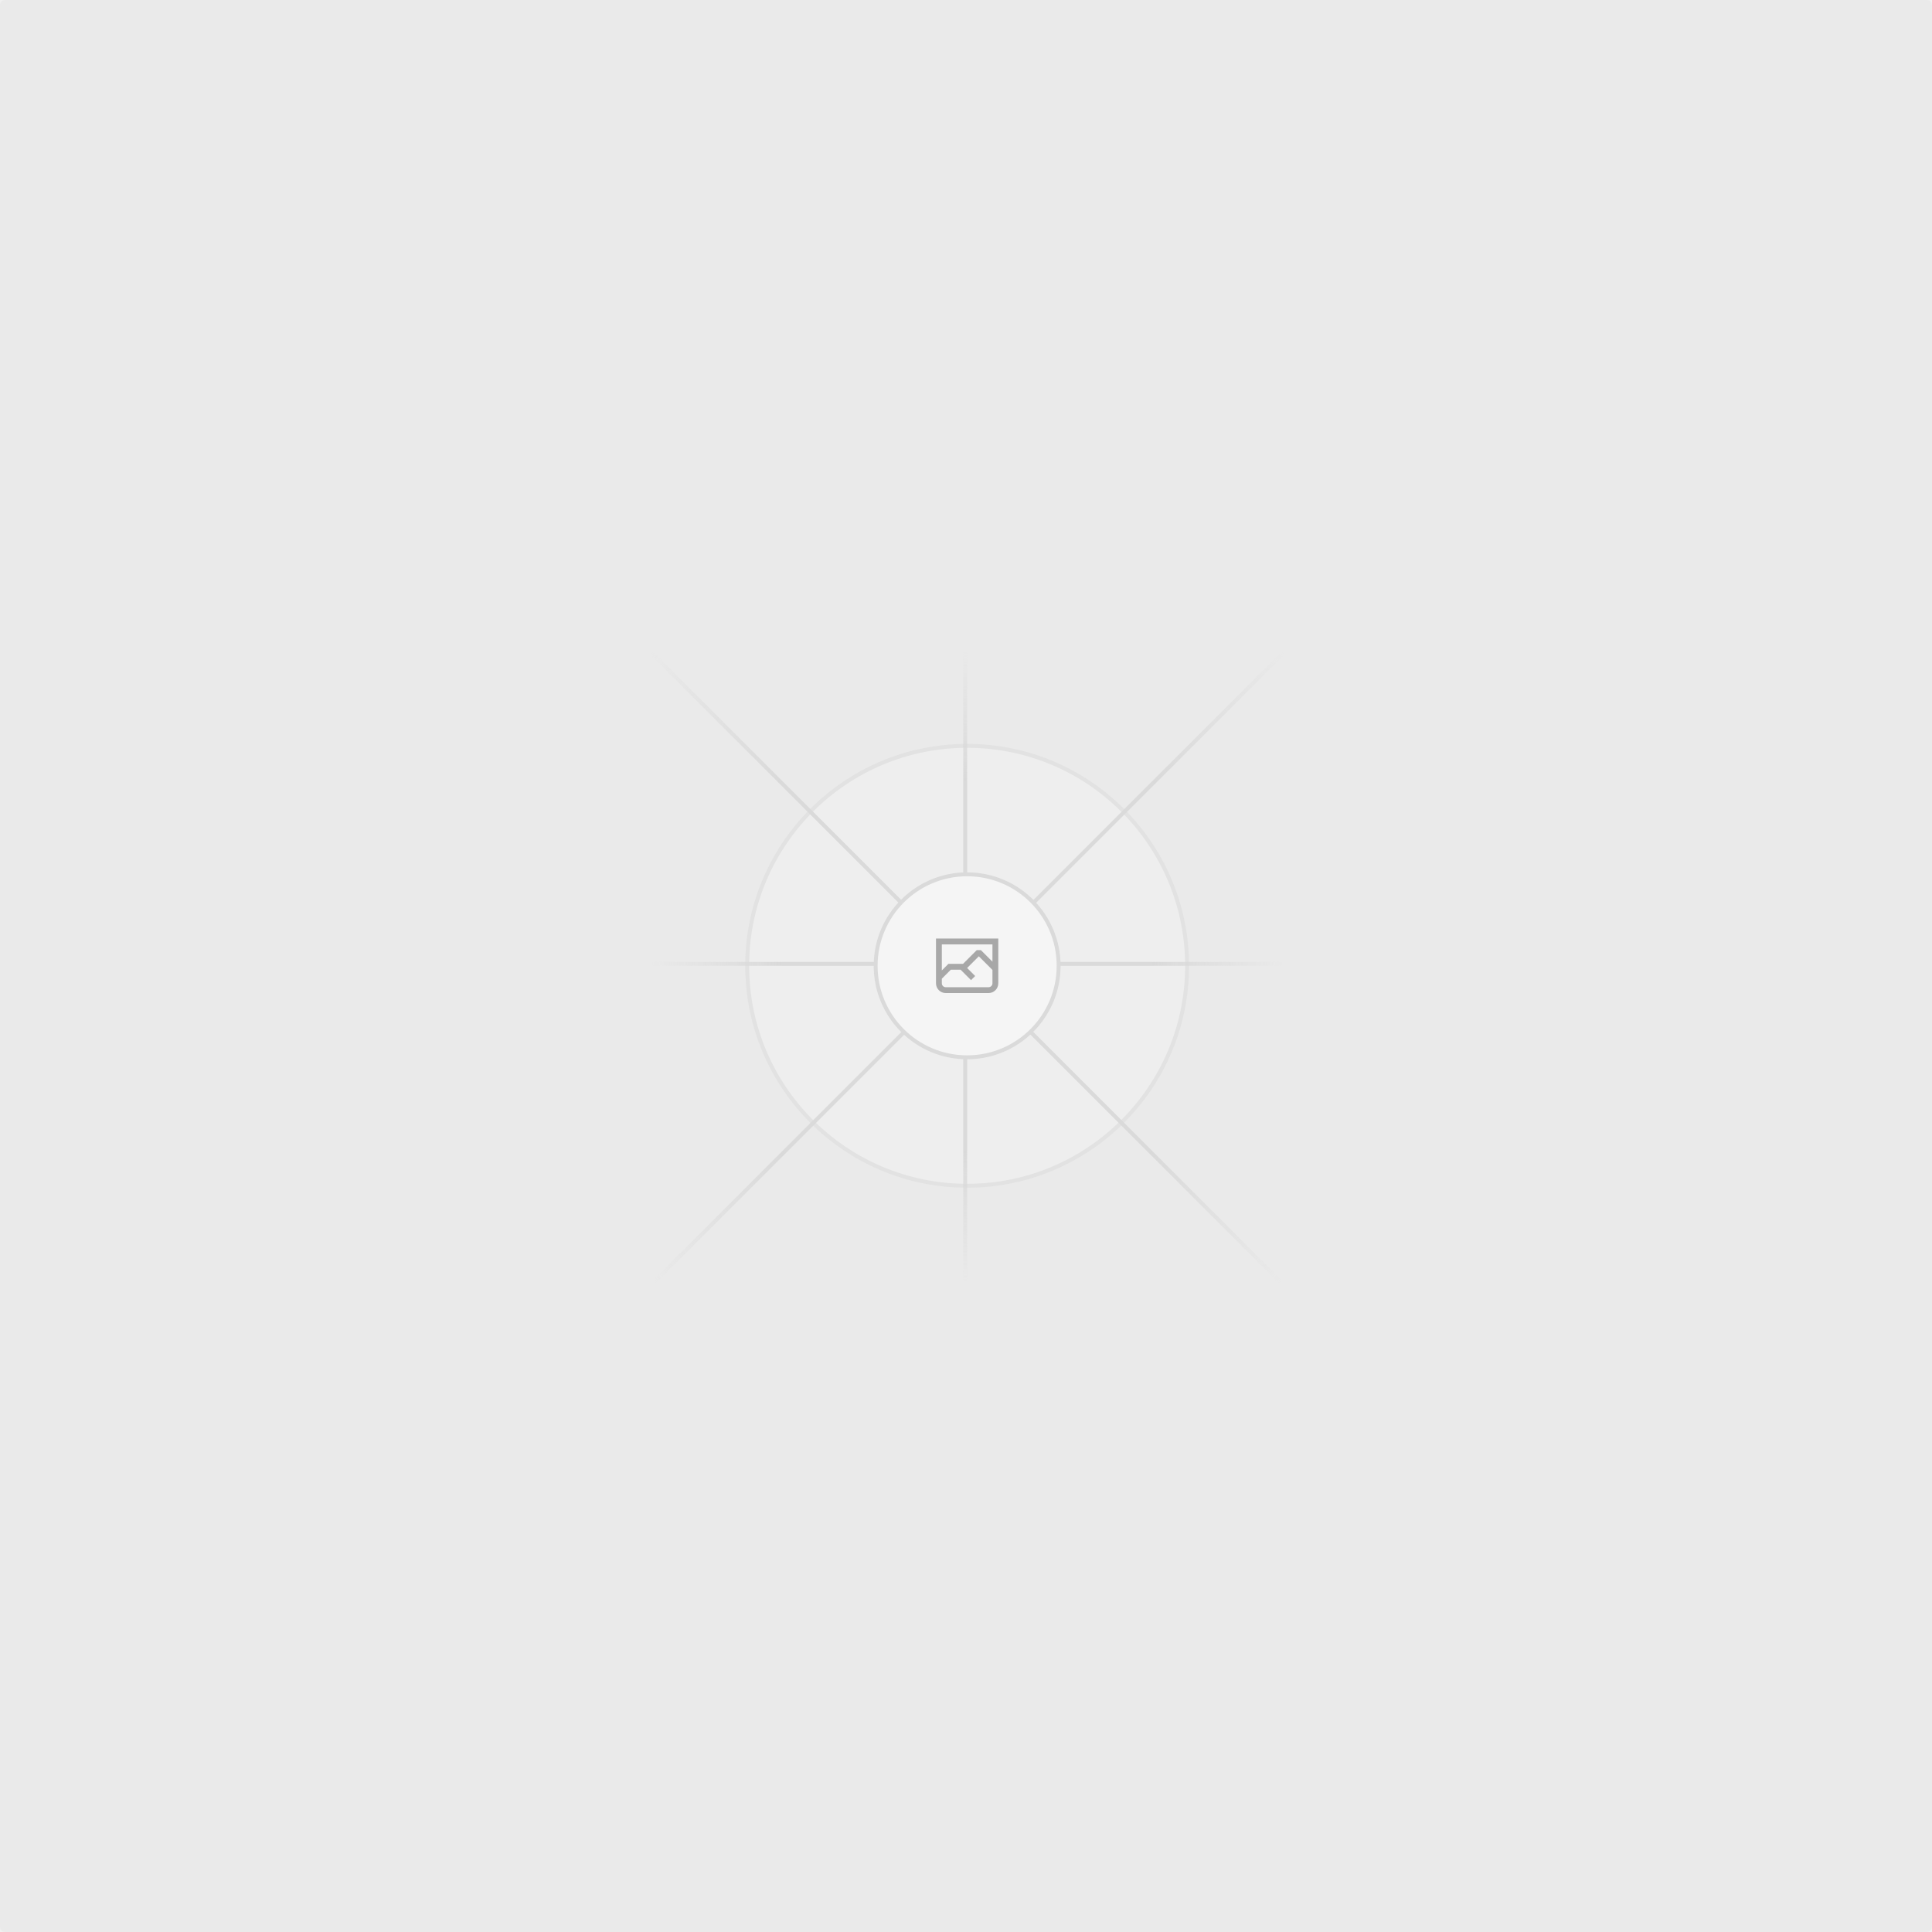
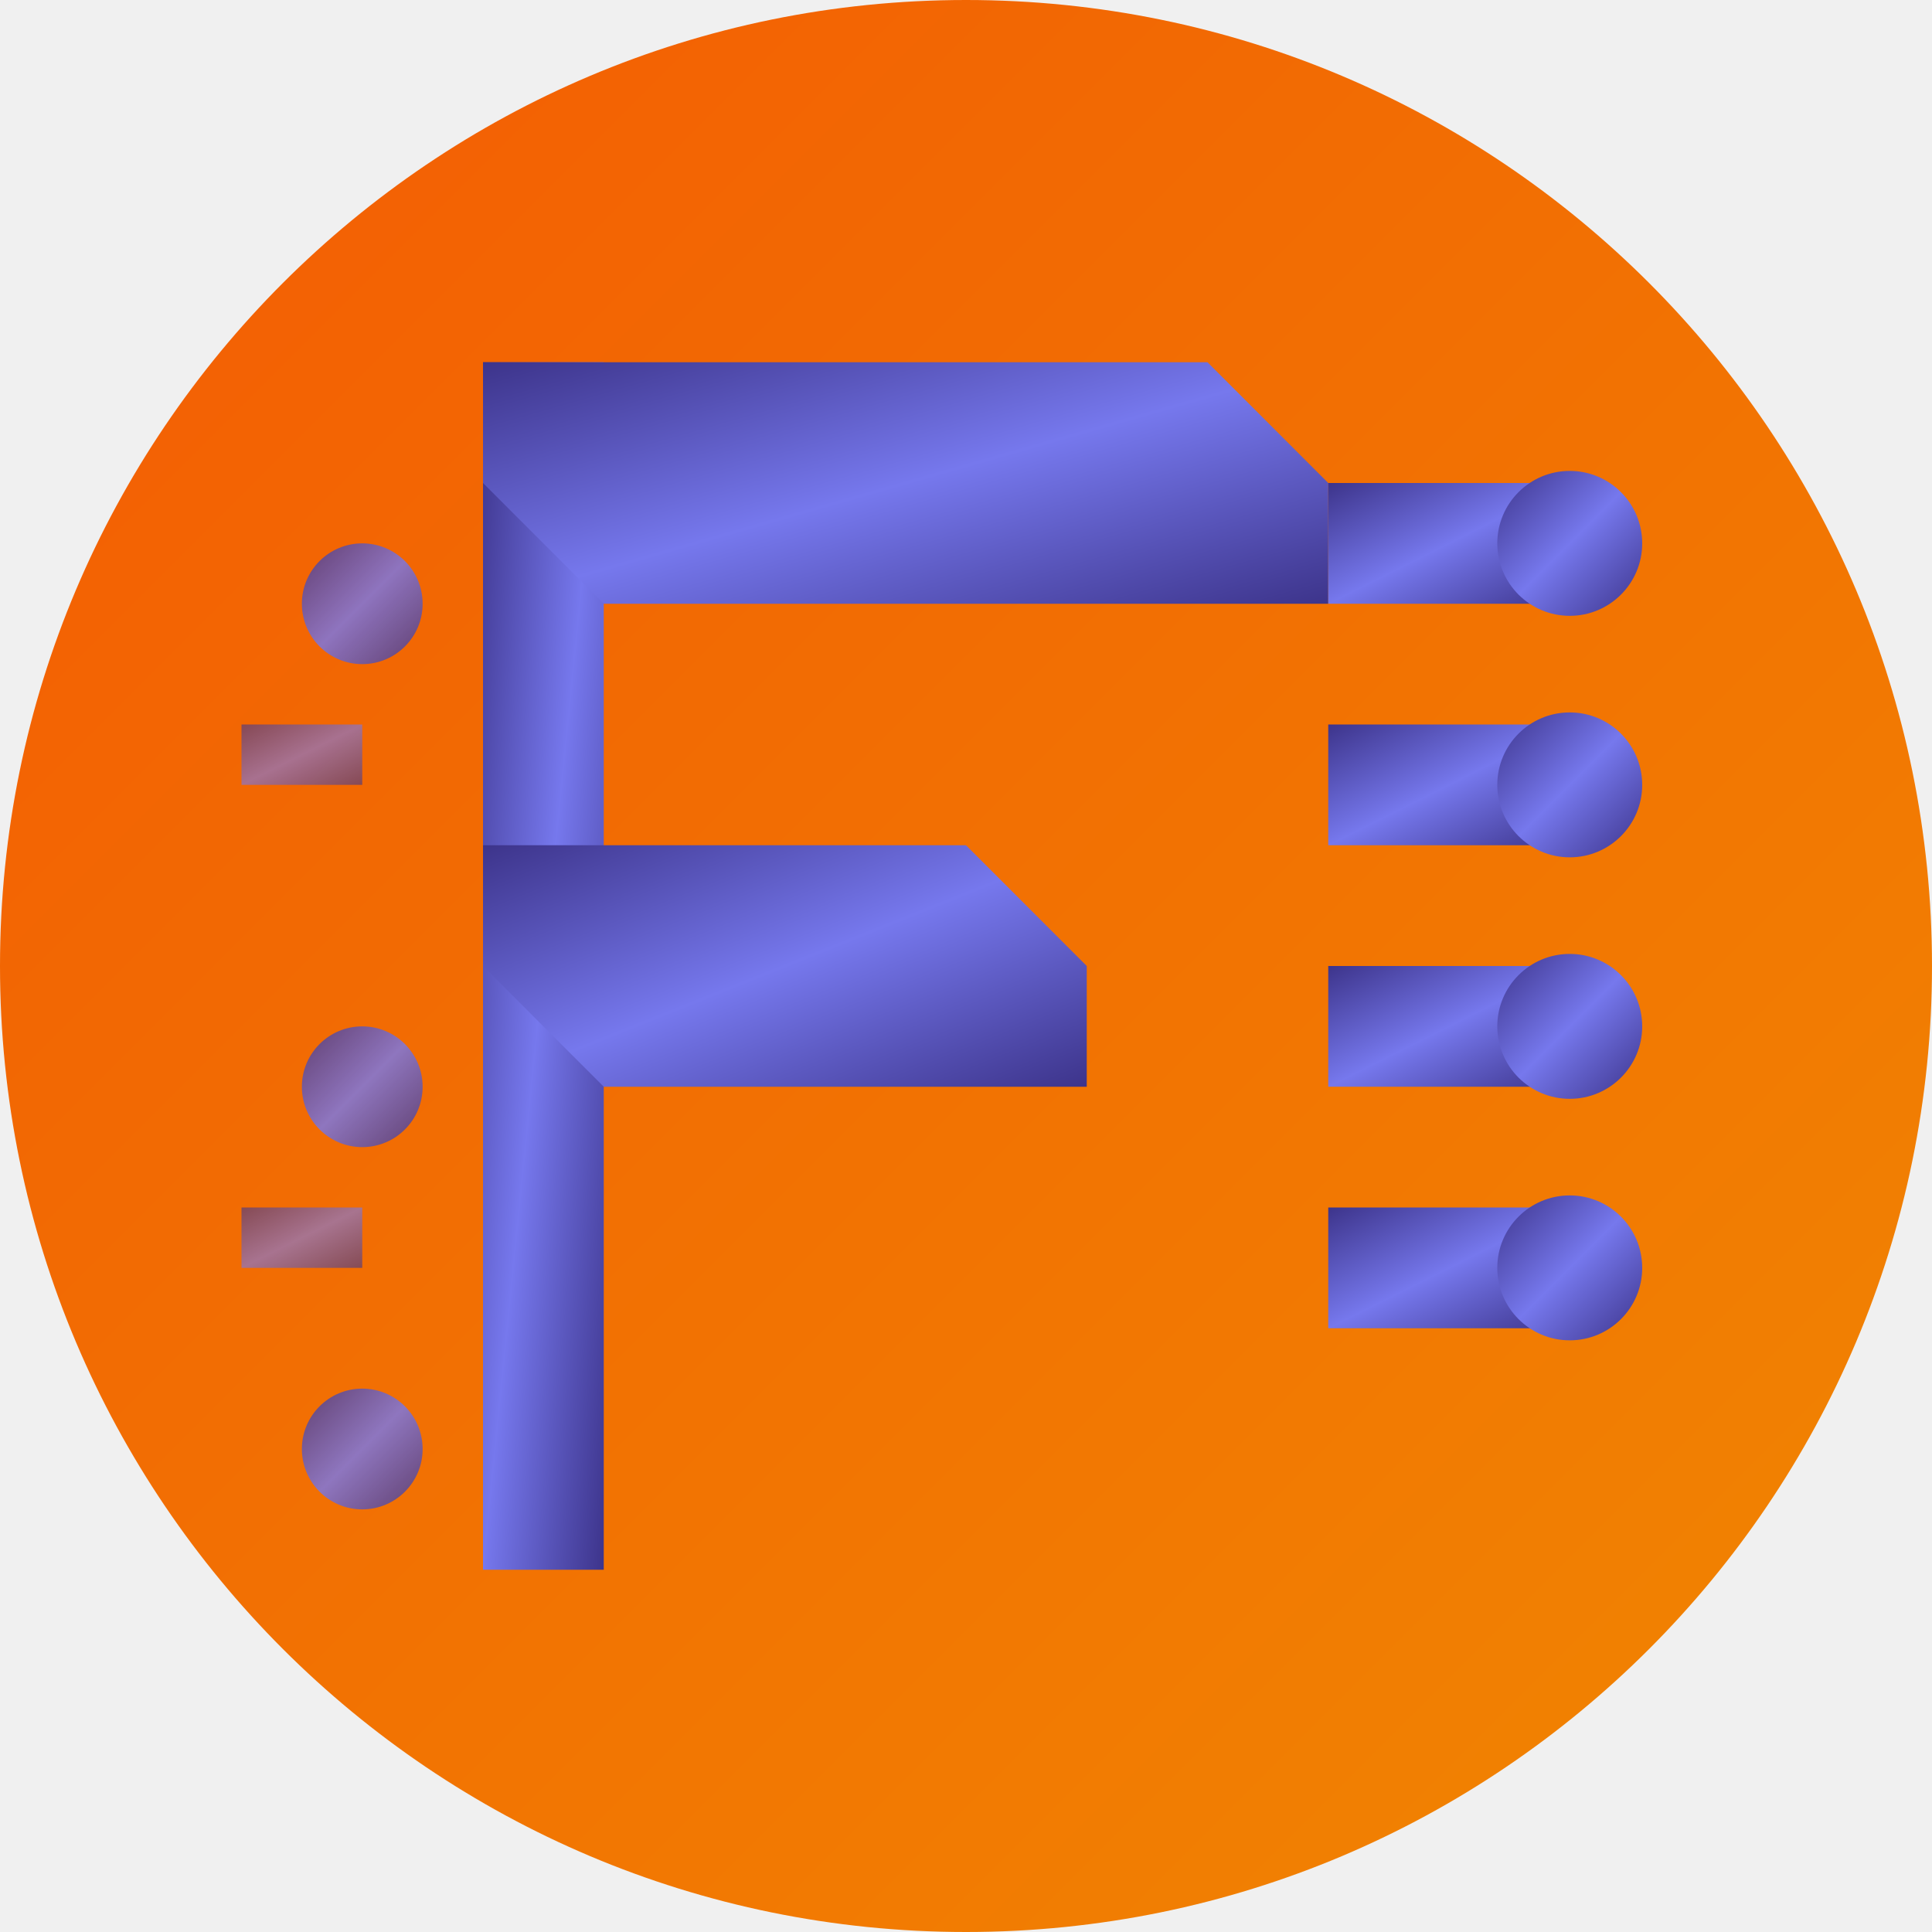
- <svg xmlns="http://www.w3.org/2000/svg" width="1200" height="1200" fill="none">
-   <rect width="1200" height="1200" fill="#EAEAEA" rx="3" />
-   <g opacity=".5">
-     <g opacity=".5">
-       <path fill="#FAFAFA" d="M600.709 736.5c-75.454 0-136.621-61.167-136.621-136.62 0-75.454 61.167-136.621 136.621-136.621 75.453 0 136.62 61.167 136.62 136.621 0 75.453-61.167 136.62-136.62 136.62Z" />
-       <path stroke="#C9C9C9" stroke-width="2.418" d="M600.709 736.5c-75.454 0-136.621-61.167-136.621-136.62 0-75.454 61.167-136.621 136.621-136.621 75.453 0 136.62 61.167 136.62 136.621 0 75.453-61.167 136.62-136.62 136.62Z" />
-     </g>
-     <path stroke="url(#a)" stroke-width="2.418" d="M0-1.209h553.581" transform="scale(1 -1) rotate(45 1163.11 91.165)" />
-     <path stroke="url(#b)" stroke-width="2.418" d="M404.846 598.671h391.726" />
-     <path stroke="url(#c)" stroke-width="2.418" d="M599.5 795.742V404.017" />
-     <path stroke="url(#d)" stroke-width="2.418" d="m795.717 796.597-391.441-391.44" />
-     <path fill="#fff" d="M600.709 656.704c-31.384 0-56.825-25.441-56.825-56.824 0-31.384 25.441-56.825 56.825-56.825 31.383 0 56.824 25.441 56.824 56.825 0 31.383-25.441 56.824-56.824 56.824Z" />
-     <g clip-path="url(#e)">
-       <path fill="#666" fill-rule="evenodd" d="M616.426 586.58h-31.434v16.176l3.553-3.554.531-.531h9.068l.074-.074 8.463-8.463h2.565l7.18 7.181V586.58Zm-15.715 14.654 3.698 3.699 1.283 1.282-2.565 2.565-1.282-1.283-5.2-5.199h-6.066l-5.514 5.514-.073.073v2.876a2.418 2.418 0 0 0 2.418 2.418h26.598a2.418 2.418 0 0 0 2.418-2.418v-8.317l-8.463-8.463-7.181 7.181-.071.072Zm-19.347 5.442v4.085a6.045 6.045 0 0 0 6.046 6.045h26.598a6.044 6.044 0 0 0 6.045-6.045v-7.108l1.356-1.355-1.282-1.283-.074-.073v-17.989h-38.689v23.43l-.146.146.146.147Z" clip-rule="evenodd" />
-     </g>
-     <path stroke="#C9C9C9" stroke-width="2.418" d="M600.709 656.704c-31.384 0-56.825-25.441-56.825-56.824 0-31.384 25.441-56.825 56.825-56.825 31.383 0 56.824 25.441 56.824 56.825 0 31.383-25.441 56.824-56.824 56.824Z" />
-   </g>
+ <svg xmlns="http://www.w3.org/2000/svg" width="32" height="32" viewBox="0 0 32 32" fill="none">
  <defs>
-     <linearGradient id="a" x1="554.061" x2="-.48" y1=".083" y2=".087" gradientUnits="userSpaceOnUse">
-       <stop stop-color="#C9C9C9" stop-opacity="0" />
-       <stop offset=".208" stop-color="#C9C9C9" />
-       <stop offset=".792" stop-color="#C9C9C9" />
-       <stop offset="1" stop-color="#C9C9C9" stop-opacity="0" />
+     <linearGradient id="bgGradient" x1="0%" y1="0%" x2="100%" y2="100%">
+       <stop offset="0%" style="stop-color:#F35B04;stop-opacity:1" />
+       <stop offset="100%" style="stop-color:#F18701;stop-opacity:1" />
    </linearGradient>
-     <linearGradient id="b" x1="796.912" x2="404.507" y1="599.963" y2="599.965" gradientUnits="userSpaceOnUse">
-       <stop stop-color="#C9C9C9" stop-opacity="0" />
-       <stop offset=".208" stop-color="#C9C9C9" />
-       <stop offset=".792" stop-color="#C9C9C9" />
-       <stop offset="1" stop-color="#C9C9C9" stop-opacity="0" />
+     <linearGradient id="circuitGradient" x1="0%" y1="0%" x2="100%" y2="100%">
+       <stop offset="0%" style="stop-color:#3D348B;stop-opacity:1" />
+       <stop offset="50%" style="stop-color:#7678ED;stop-opacity:1" />
+       <stop offset="100%" style="stop-color:#3D348B;stop-opacity:1" />
    </linearGradient>
-     <linearGradient id="c" x1="600.792" x2="600.794" y1="403.677" y2="796.082" gradientUnits="userSpaceOnUse">
-       <stop stop-color="#C9C9C9" stop-opacity="0" />
-       <stop offset=".208" stop-color="#C9C9C9" />
-       <stop offset=".792" stop-color="#C9C9C9" />
-       <stop offset="1" stop-color="#C9C9C9" stop-opacity="0" />
-     </linearGradient>
-     <linearGradient id="d" x1="404.85" x2="796.972" y1="403.903" y2="796.02" gradientUnits="userSpaceOnUse">
-       <stop stop-color="#C9C9C9" stop-opacity="0" />
-       <stop offset=".208" stop-color="#C9C9C9" />
-       <stop offset=".792" stop-color="#C9C9C9" />
-       <stop offset="1" stop-color="#C9C9C9" stop-opacity="0" />
-     </linearGradient>
-     <clipPath id="e">
-       <path fill="#fff" d="M581.364 580.535h38.689v38.689h-38.689z" />
-     </clipPath>
  </defs>
+   <circle cx="16" cy="16" r="16" fill="url(#bgGradient)" />
+   <path d="M8 6L10 6L10 26L8 26L8 6Z" fill="url(#circuitGradient)" />
+   <path d="M8 6L20 6L22 8L22 10L10 10L8 8L8 6Z" fill="url(#circuitGradient)" />
+   <path d="M8 14L16 14L18 16L18 18L10 18L8 16L8 14Z" fill="url(#circuitGradient)" />
+   <path d="M22 8L26 8L26 10L22 10L22 8Z" fill="url(#circuitGradient)" />
+   <path d="M22 12L26 12L26 14L22 14L22 12Z" fill="url(#circuitGradient)" />
+   <path d="M22 16L26 16L26 18L22 18L22 16Z" fill="url(#circuitGradient)" />
+   <path d="M22 20L26 20L26 22L22 22L22 20Z" fill="url(#circuitGradient)" />
+   <circle cx="26" cy="9" r="1.2" fill="url(#circuitGradient)" />
+   <circle cx="26" cy="13" r="1.2" fill="url(#circuitGradient)" />
+   <circle cx="26" cy="17" r="1.2" fill="url(#circuitGradient)" />
+   <circle cx="26" cy="21" r="1.2" fill="url(#circuitGradient)" />
+   <circle cx="6" cy="10" r="1" fill="url(#circuitGradient)" opacity="0.8" />
+   <circle cx="6" cy="18" r="1" fill="url(#circuitGradient)" opacity="0.8" />
+   <circle cx="6" cy="24" r="1" fill="url(#circuitGradient)" opacity="0.8" />
+   <path d="M7 10L8.5 10" stroke="url(#circuitGradient)" stroke-width="1" opacity="0.7" />
+   <path d="M7 18L8.5 18" stroke="url(#circuitGradient)" stroke-width="1" opacity="0.7" />
+   <path d="M7 24L8.5 24" stroke="url(#circuitGradient)" stroke-width="1" opacity="0.7" />
+   <rect x="4" y="12" width="2" height="1" fill="url(#circuitGradient)" opacity="0.6" />
+   <rect x="4" y="20" width="2" height="1" fill="url(#circuitGradient)" opacity="0.6" />
+   <path d="M6 10L6 12" stroke="url(#circuitGradient)" stroke-width="0.5" opacity="0.5" />
+   <path d="M6 18L6 20" stroke="url(#circuitGradient)" stroke-width="0.5" opacity="0.5" />
</svg>
